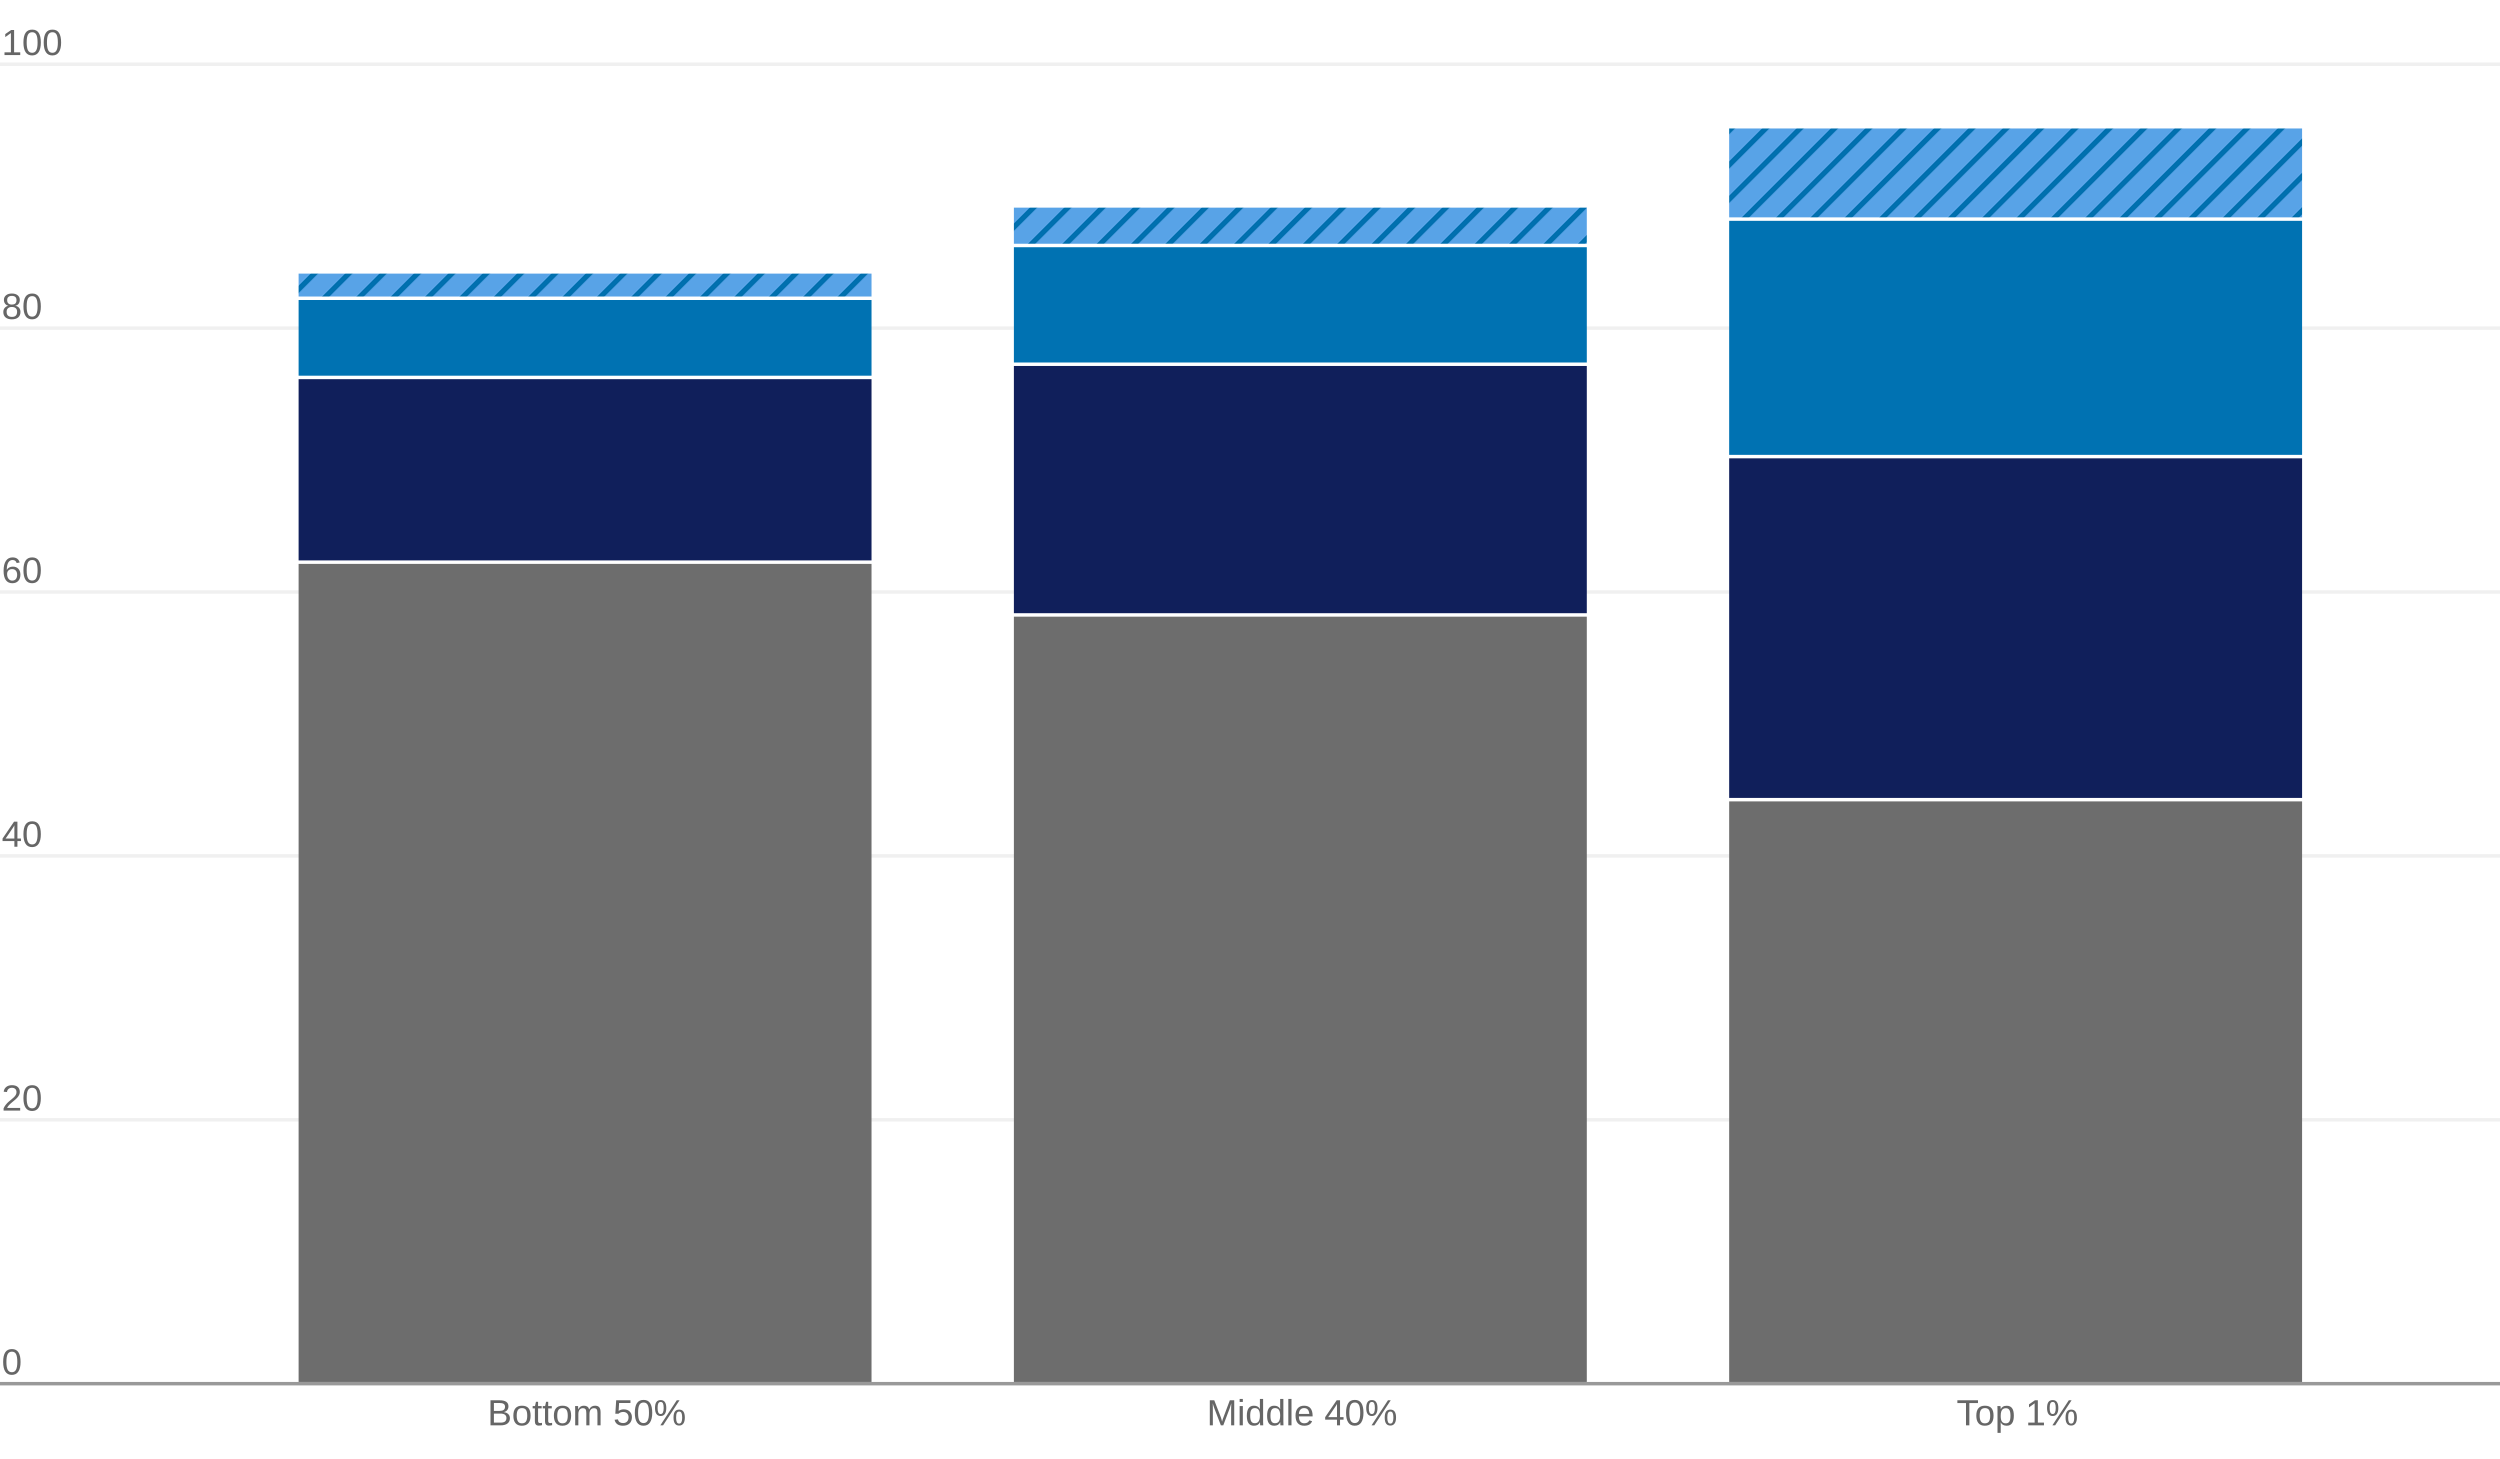
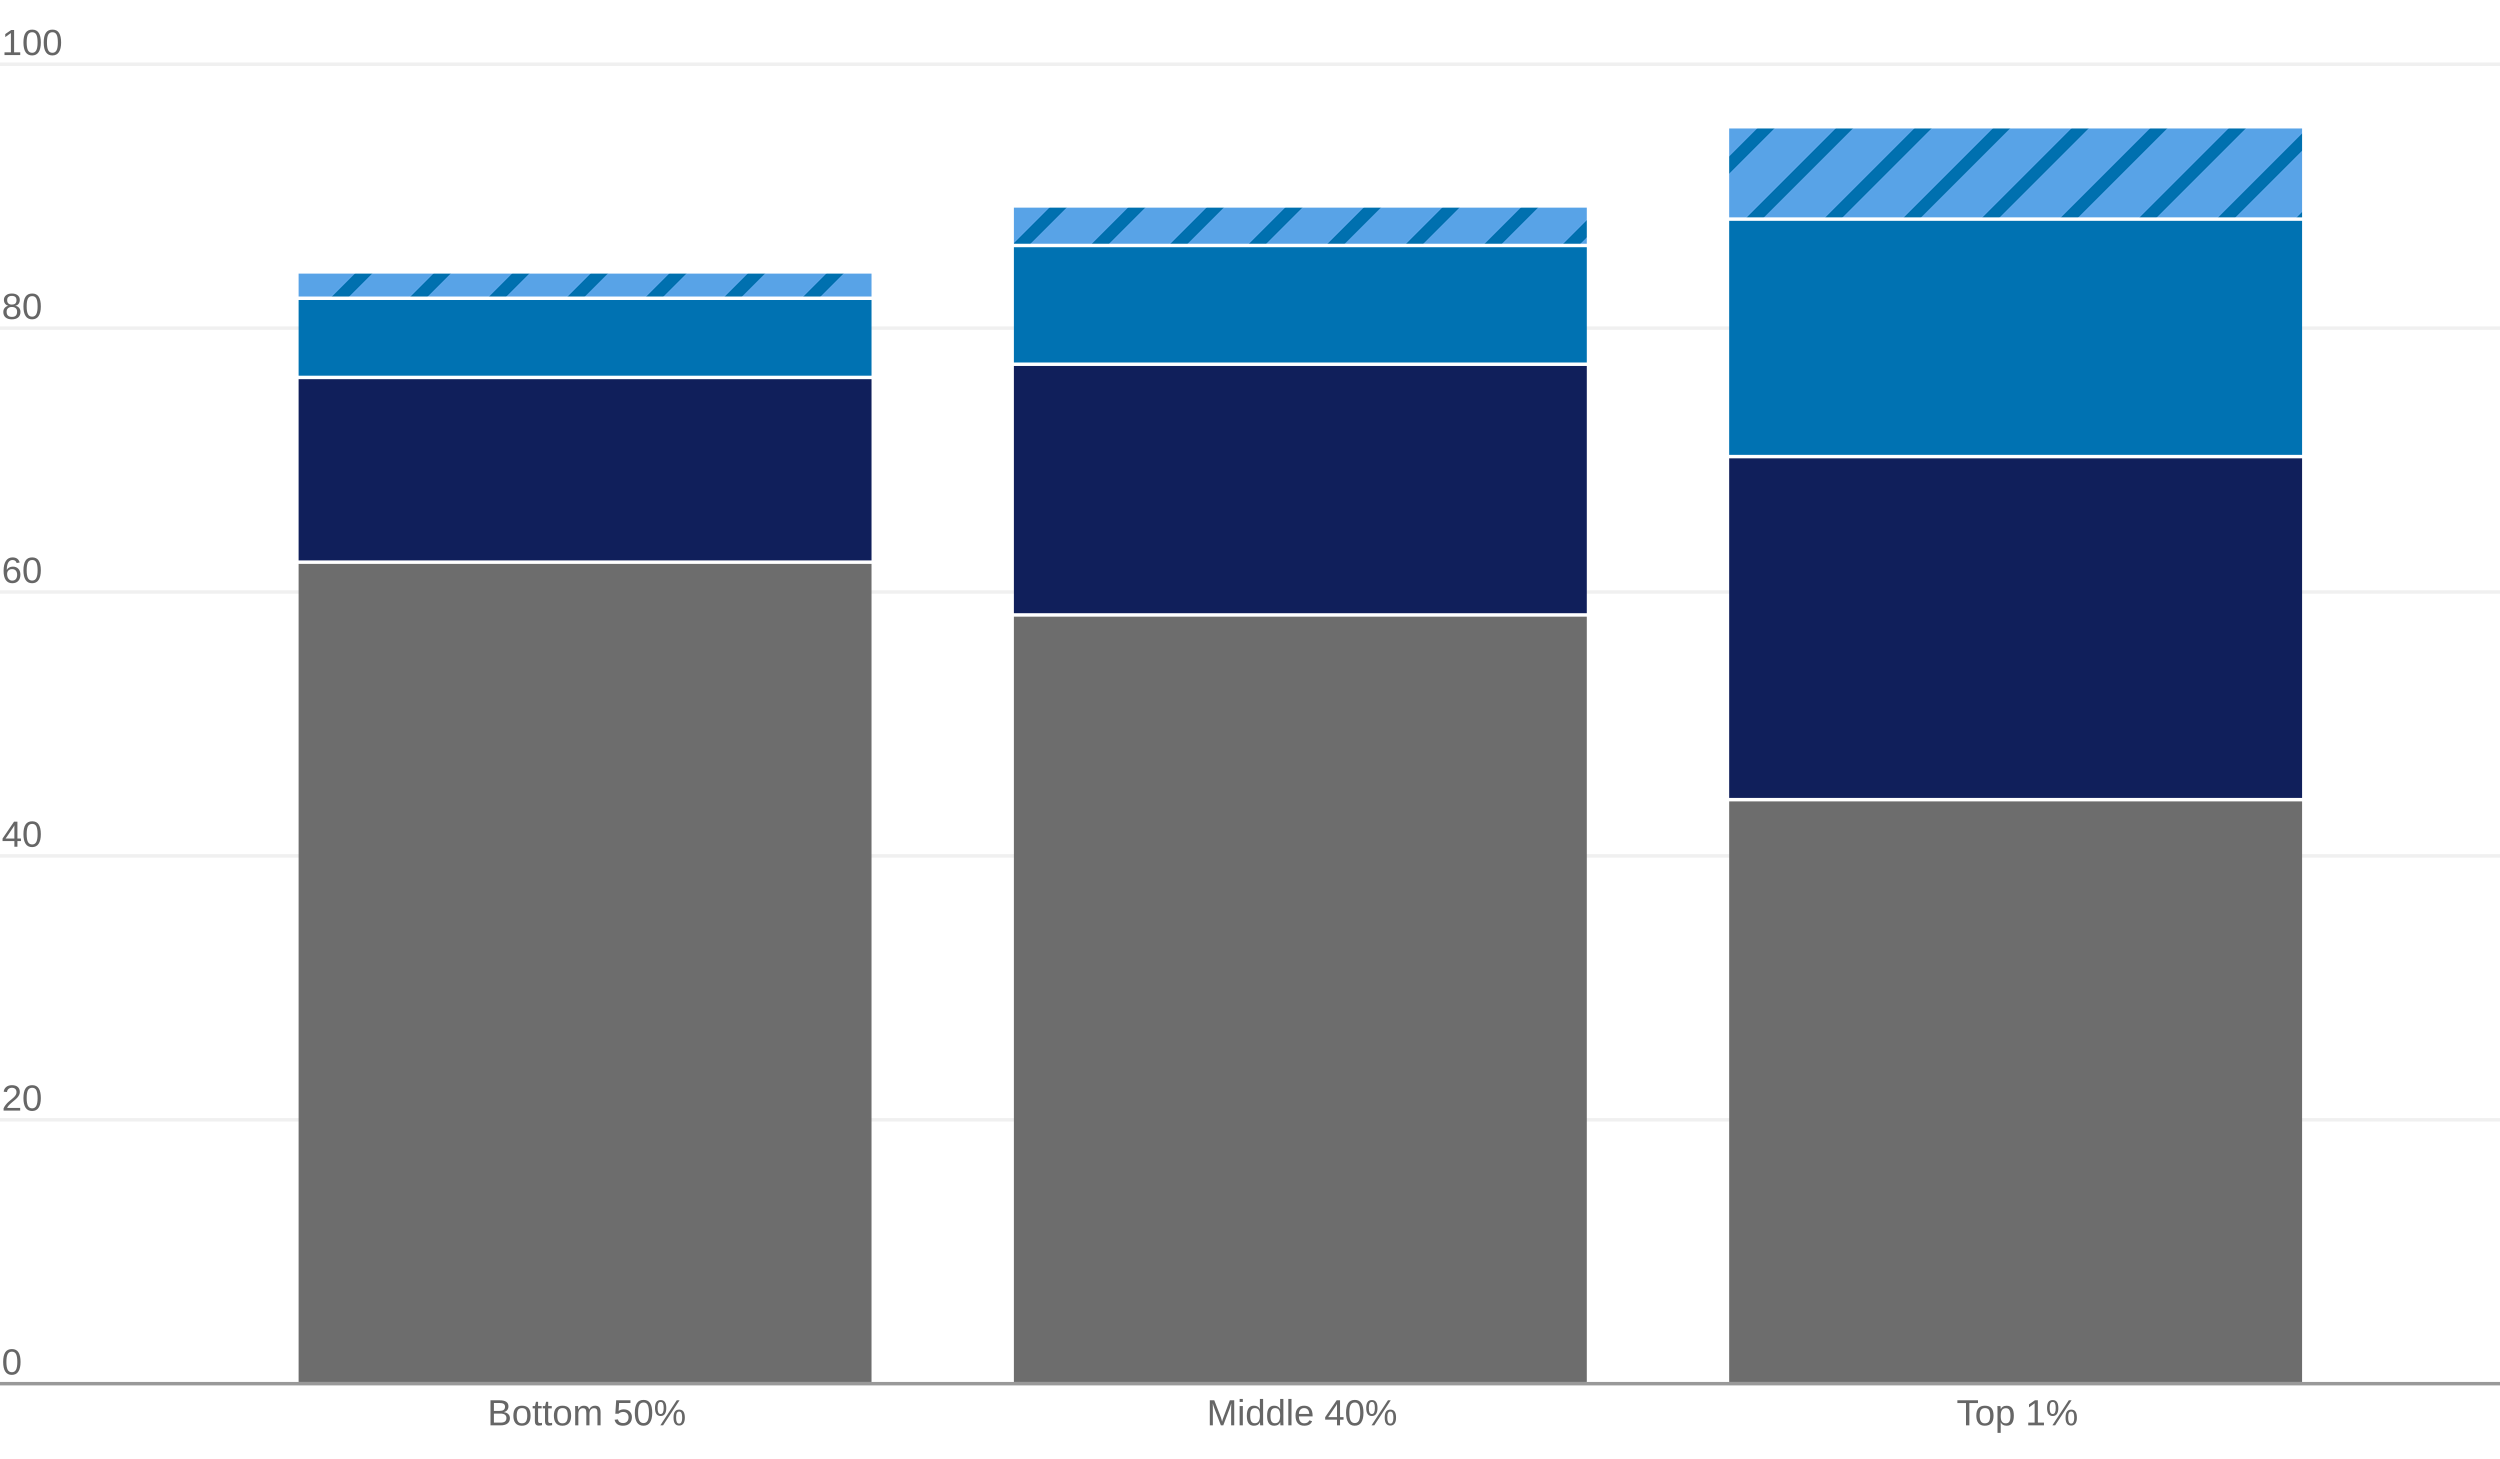
<svg class="tblchart" fill="currentColor" font-family="system-ui, sans-serif" font-size="10" text-anchor="middle" width="720" height="420" viewBox="0 0 720 420" style="background: transparent; color: rgb(74, 74, 74); font-family: Figtree, &quot;Source Sans 3&quot;, system-ui, -apple-system, &quot;Segoe UI&quot;, Arial, sans-serif; font-size: 10.5px; overflow: visible;" data-margin-left="44" data-margin-right="16" data-margin-top="18" data-margin-bottom="22">
  <defs>
-     <pattern id="tblhatch-fwd-58A3E7-0070AF" width="7" height="7" patternUnits="userSpaceOnUse" patternTransform="rotate(45)">
-       <rect width="7" height="7" style="fill:#58A3E7" />
-       <line x1="0" y1="0" x2="0" y2="7" stroke-width="3" style="stroke:#0070AF" />
+     <pattern id="tblhatch-fwd-58A3E7-0070AF" width="16" height="16" patternUnits="userSpaceOnUse" patternTransform="rotate(45)">
+       <rect width="16" height="16" style="fill:#58A3E7" />
+       <line x1="0" y1="0" x2="0" y2="16" stroke-width="7" style="stroke:#0070AF" />
    </pattern>
  </defs>
  <style>:where(.tblchart) {
  --plot-background: white;
  display: block;
  height: auto;
  height: intrinsic;
  max-width: 100%;
}
:where(.tblchart text),
:where(.tblchart tspan) {
  white-space: pre;
}</style>
  <g aria-label="rule" stroke="#F0F0F0" transform="translate(0,0.5)">
    <line x1="0" x2="720" y1="322" y2="322" />
    <line x1="0" x2="720" y1="246" y2="246" />
    <line x1="0" x2="720" y1="170" y2="170" />
    <line x1="0" x2="720" y1="94" y2="94" />
    <line x1="0" x2="720" y1="18" y2="18" />
  </g>
  <g aria-label="text" class="tbl-y-tick-label" fill="#666666" text-anchor="start" font-size="10.5" font-weight="500" transform="translate(-43.5,-5.5)">
    <text y="0.32em" transform="translate(44,398)">0</text>
    <text y="0.32em" transform="translate(44,322)">20</text>
    <text y="0.32em" transform="translate(44,246)">40</text>
    <text y="0.32em" transform="translate(44,170)">60</text>
    <text y="0.32em" transform="translate(44,94)">80</text>
    <text y="0.32em" transform="translate(44,18)">100</text>
  </g>
  <g aria-label="text" class="tbl-cat-label" fill="#666666" font-size="10.5" font-weight="500" transform="translate(83,12.5)">
    <text transform="translate(86,398)" data-category="Bottom 50%">Bottom 50%</text>
    <text transform="translate(292,398)" data-category="Middle 40%">Middle 40%</text>
    <text transform="translate(498,398)" data-category="Top 1%">Top 1%</text>
  </g>
  <g aria-label="rule" stroke="#999999" transform="translate(0,0.5)">
    <line x1="0" x2="720" y1="398" y2="398" />
  </g>
  <g aria-label="bar">
    <rect x="86" width="165" y="162.4" height="235.6" fill="#6D6D6D" data-series="afterTaxIncome" />
    <rect x="86" width="165" y="109.2" height="52.2" fill="#101F5B" data-series="currentLawTax" />
    <rect x="86" width="165" y="86.4" height="21.8" fill="#0072B2" data-series="collectedNew" />
    <rect x="86" width="165" y="78.8" height="6.6" fill="#58A3E7" data-series="lostToBehavior" style="fill: url(&quot;#tblhatch-fwd-58A3E7-0070AF&quot;);" />
    <rect x="292" width="165" y="177.6" height="220.4" fill="#6D6D6D" data-series="afterTaxIncome" />
    <rect x="292" width="165" y="105.4" height="71.2" fill="#101F5B" data-series="currentLawTax" />
    <rect x="292" width="165" y="71.2" height="33.2" fill="#0072B2" data-series="collectedNew" />
    <rect x="292" width="165" y="59.8" height="10.4" fill="#58A3E7" data-series="lostToBehavior" style="fill: url(&quot;#tblhatch-fwd-58A3E7-0070AF&quot;);" />
    <rect x="498" width="165" y="230.8" height="167.2" fill="#6D6D6D" data-series="afterTaxIncome" />
    <rect x="498" width="165" y="132" height="97.8" fill="#101F5B" data-series="currentLawTax" />
    <rect x="498" width="165" y="63.6" height="67.4" fill="#0072B2" data-series="collectedNew" />
    <rect x="498" width="165" y="37" height="25.6" fill="#58A3E7" data-series="lostToBehavior" style="fill: url(&quot;#tblhatch-fwd-58A3E7-0070AF&quot;);" />
  </g>
</svg>
